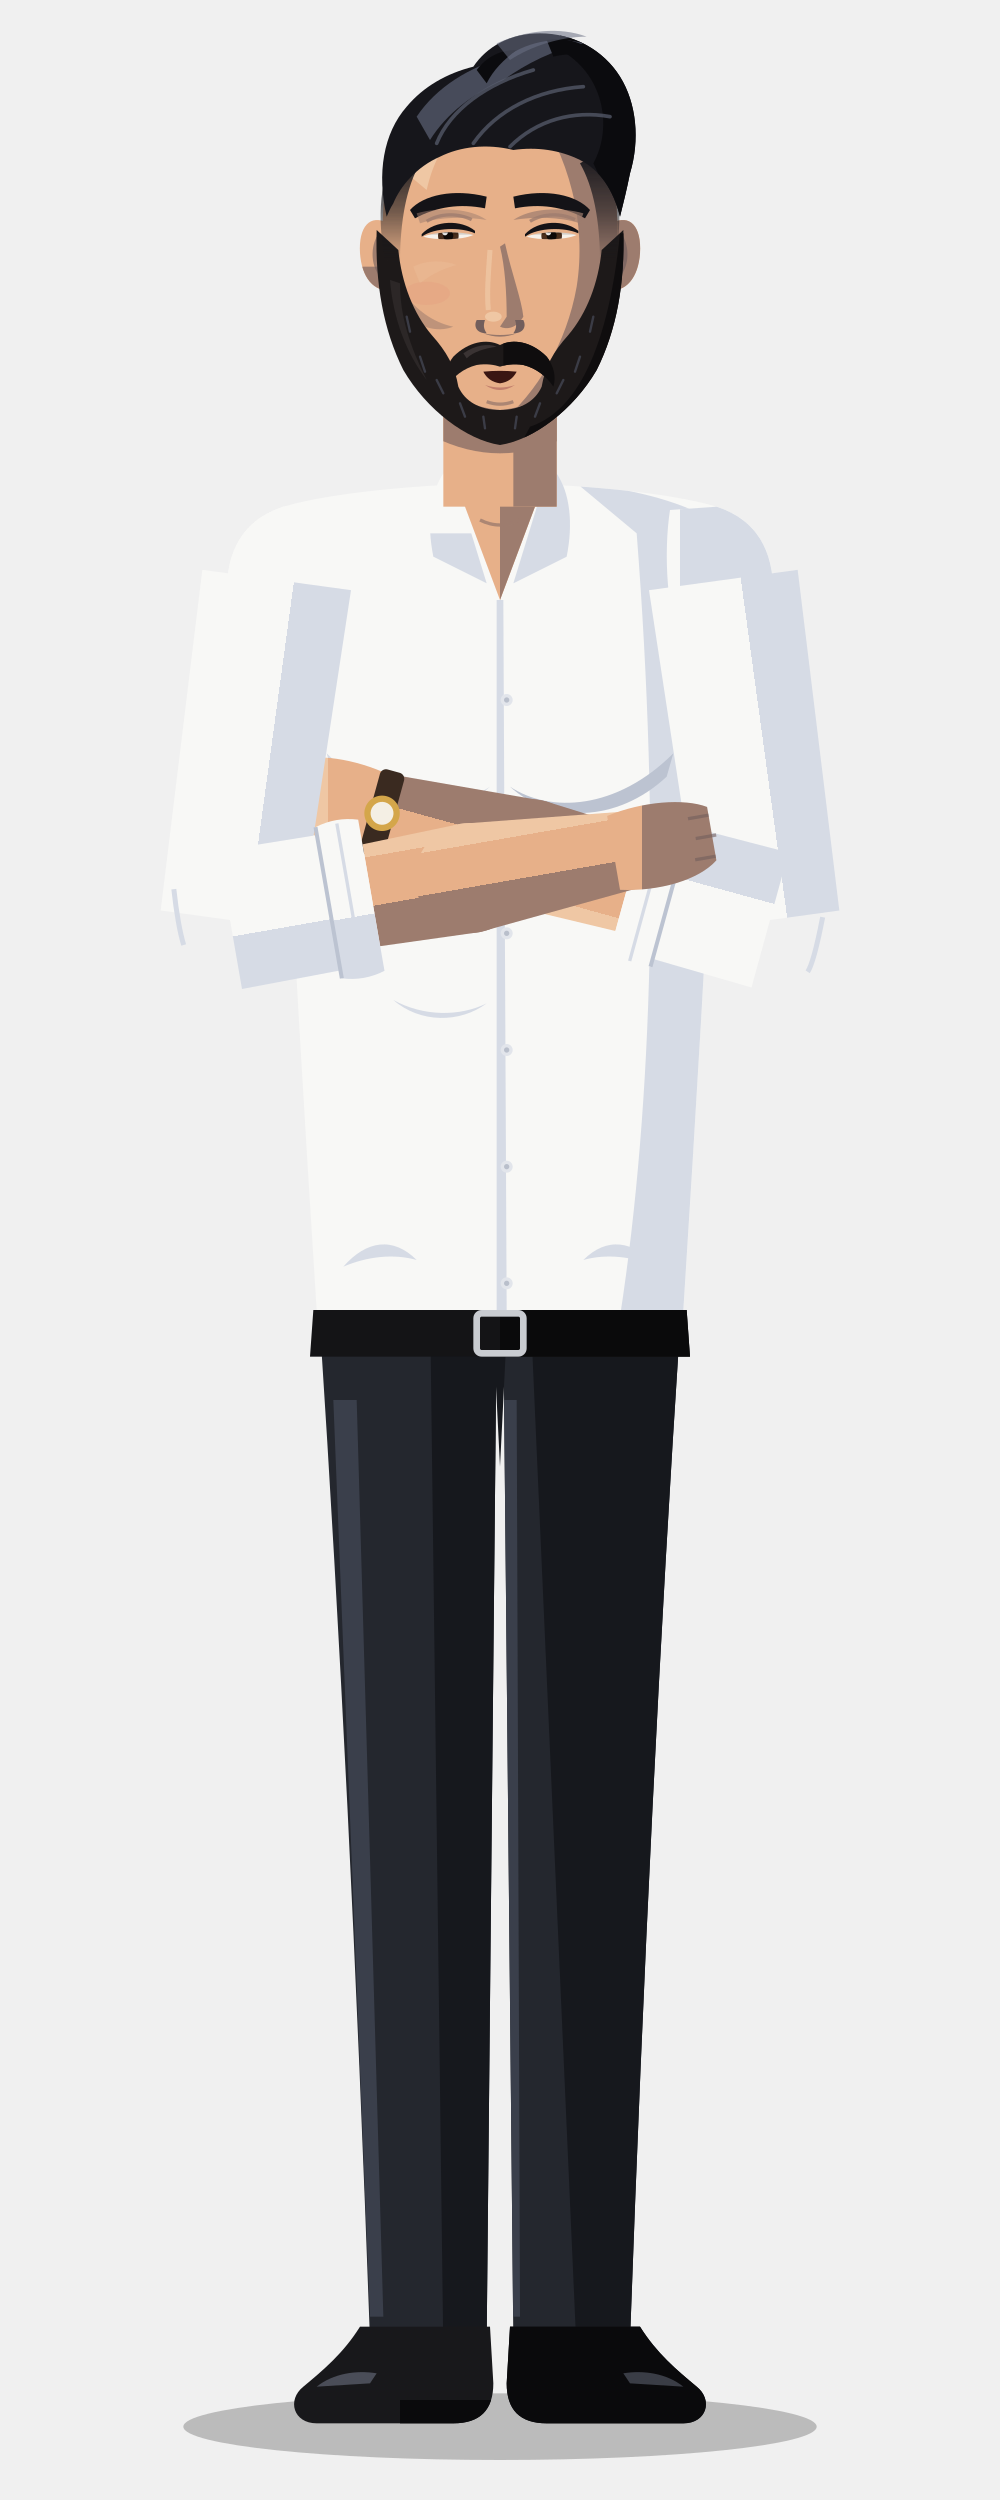
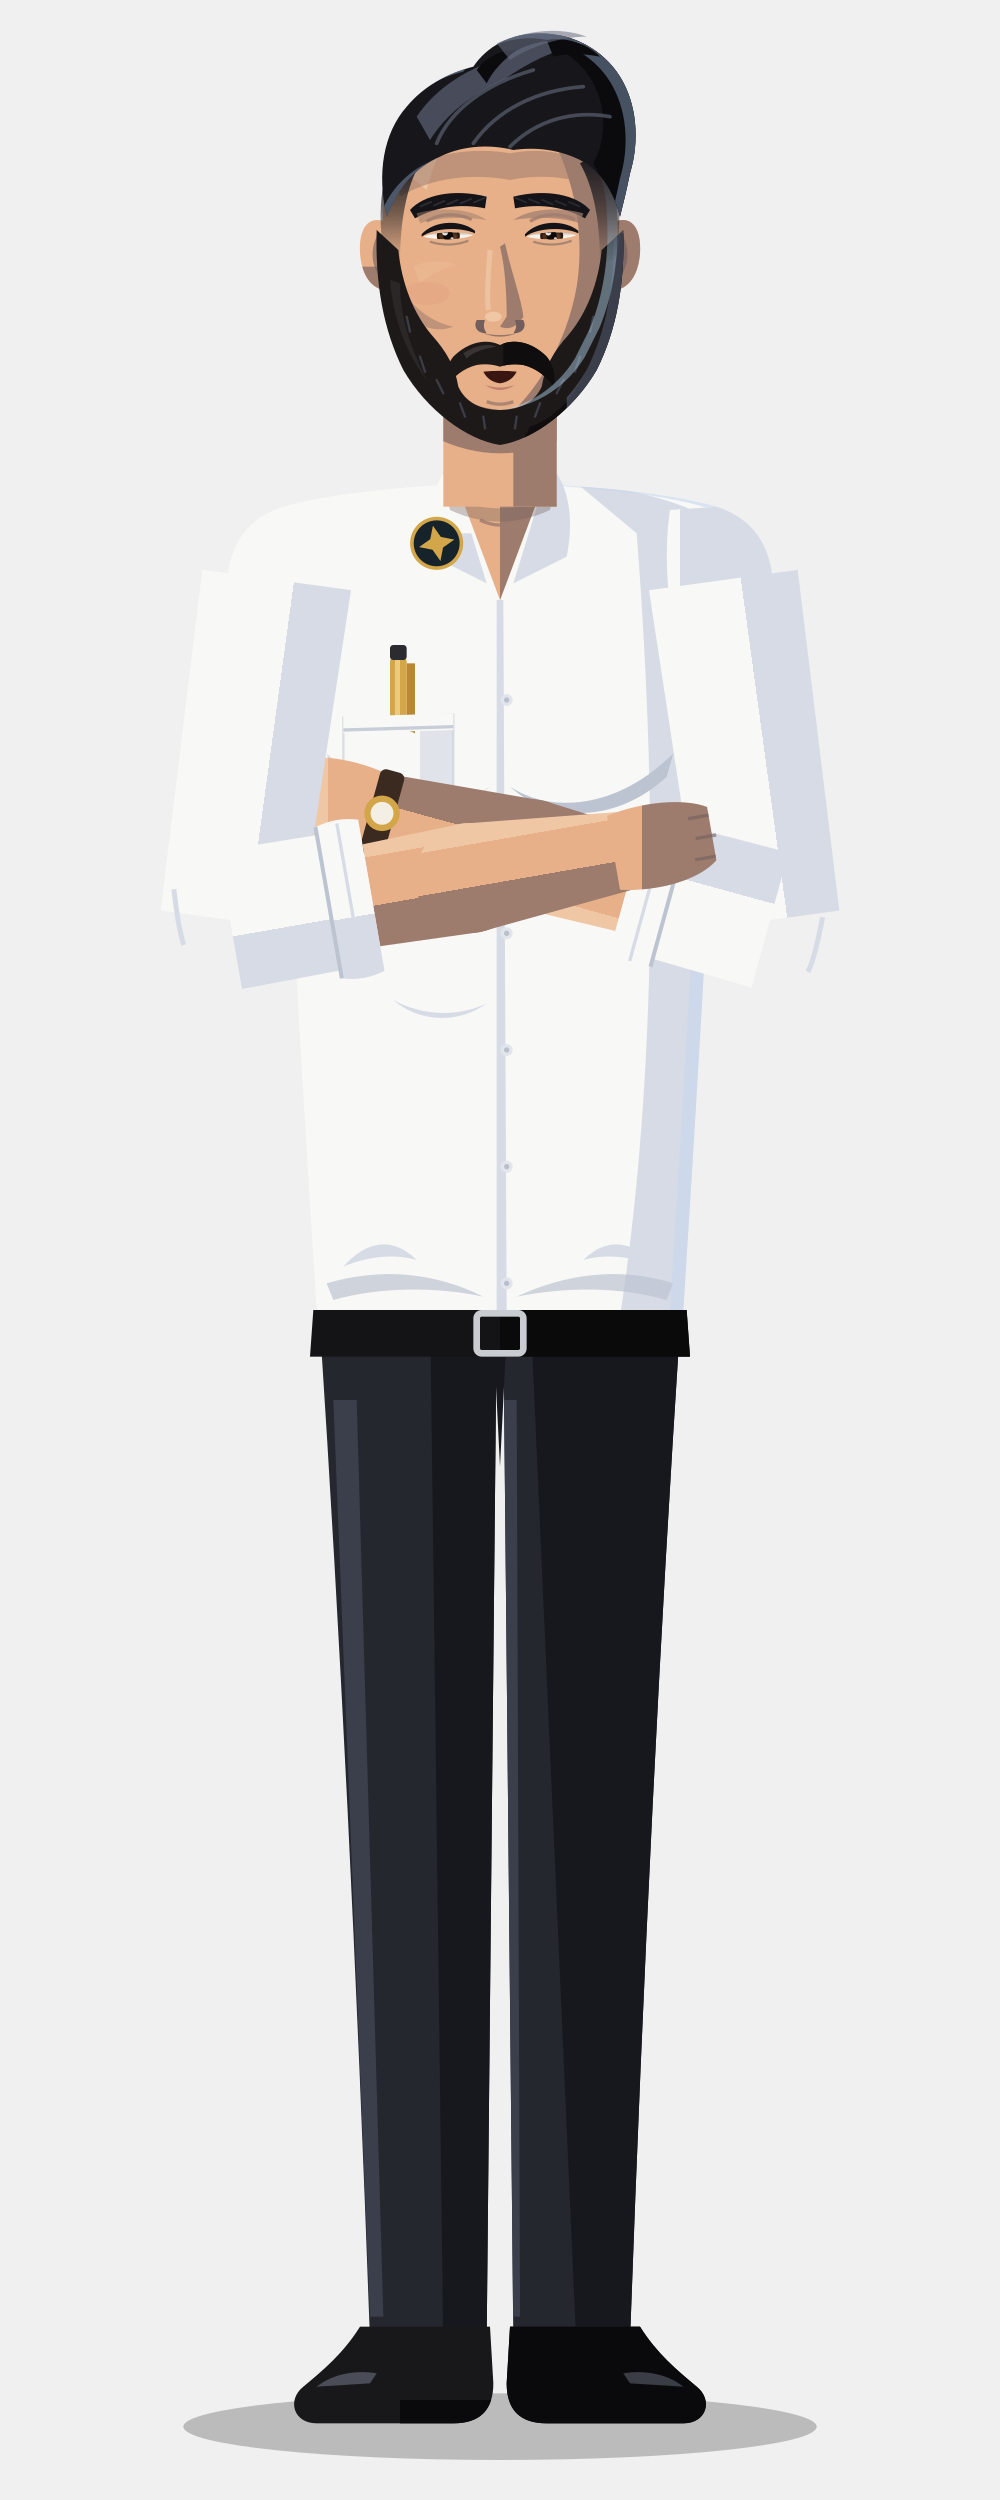
<svg xmlns="http://www.w3.org/2000/svg" viewBox="0 0 600 1500" width="600" height="1500">
  <defs>
    <linearGradient id="fade" x1="0" y1="0" x2="0" y2="1">
      <stop offset="0" stop-color="#16161b" stop-opacity="1" />
      <stop offset="0.55" stop-color="#16161b" stop-opacity="0.55" />
      <stop offset="1" stop-color="#16161b" stop-opacity="0" />
    </linearGradient>
    <clipPath id="c1">
      <path d="M192,796 L298,796 L292,1404 L222,1404 C214,1180 204,980 192,796 Z" />
    </clipPath>
    <clipPath id="c2">
      <path d="M216,1396 L294,1396 L296,1430 C296,1446 288,1454 272,1454 L190,1454 C176,1454 172,1440 182,1432 C194,1422 206,1412 216,1396 Z" />
    </clipPath>
    <clipPath id="c3">
      <path d="M 408,796 L 302,796 L 308,1404 L 378,1404 C 386,1180 396,980 408,796 Z" />
    </clipPath>
    <clipPath id="c4">
      <path d="M 384,1396 L 306,1396 L 304,1430 C 304,1446 312,1454 328,1454 L 410,1454 C 424,1454 428,1440 418,1432 C 406,1422 394,1412 384,1396 Z" />
    </clipPath>
    <clipPath id="c5">
      <path d="M300,290 C268,290 204,294 170,304 C146,312 136,330 136,356 L140,404 C148,432 162,452 172,470 C176,560 182,660 190,786 L410,786 C418,660 424,560 428,470 C438,452 452,432 460,404 L464,356 C464,330 454,312 430,304 C396,294 332,290 300,290 Z" />
    </clipPath>
    <clipPath id="c6">
      <path d="M276,296 L324,296 L300,360 Z" />
    </clipPath>
    <clipPath id="c7">
      <path d="M266,284 C258,296 256,314 260,334 L292,350 L276,298 Z" />
    </clipPath>
    <clipPath id="c8">
      <path d="M 334,284 C 342,296 344,314 340,334 L 308,350 L 324,298 Z" />
    </clipPath>
    <clipPath id="c9">
+       <path d="M300,290 C268,290 204,294 170,304 C146,312 136,330 136,356 L140,404 C148,432 162,452 172,470 C176,560 182,660 190,786 L410,786 C418,660 424,560 428,470 C438,452 452,432 460,404 L464,356 C464,330 454,312 430,304 C396,294 332,290 300,290 Z" />
+     </clipPath>
+     <clipPath id="c10">
      <path d="M188,786 L412,786 L414,814 L186,814 Z" />
    </clipPath>
-     <clipPath id="c10">
+     <clipPath id="c11">
      <path d="M170,304 C146,312 136,330 136,356 L140,404 C152,410 174,406 190,392 C200,370 202,332 198,306 Z" />
    </clipPath>
-     <clipPath id="c11">
+     <clipPath id="c12">
      <path d="M 430,304 C 454,312 464,330 464,356 L 460,404 C 448,410 426,406 410,392 C 400,370 398,332 402,306 Z" />
    </clipPath>
-     <clipPath id="c12">
+     <clipPath id="c13">
      <path d="M233,134 C222,128 215,136 216,152 C217,166 224,176 236,174 Z" />
    </clipPath>
-     <clipPath id="c13">
+     <clipPath id="c14">
      <path d="M 367,134 C 378,128 385,136 384,152 C 383,166 376,176 364,174 Z" />
    </clipPath>
-     <clipPath id="c14">
+     <clipPath id="c15">
      <path d="M266,220 L266,304 L334,304 L334,220 Z" />
    </clipPath>
-     <clipPath id="c15">
+     <clipPath id="c16">
      <path d="M300,64 C341,64 369,88 370,126 C372,152 368,176 360,196 L351,214 C340,232 322,244 300,246 C278,244 260,232 249,214 L240,196 C232,176 228,152 230,126 C231,88 259,64 300,64 Z" />
    </clipPath>
-     <clipPath id="c16">
+     <clipPath id="c17">
      <path d="M254,142 C261,138.8 277,138.8 284,141 C277,144.24 261,144.24 254,142 Z" />
    </clipPath>
-     <clipPath id="c17">
+     <clipPath id="c18">
      <path d="M316,142 C323,138.8 339,138.8 346,141 C339,144.24 323,144.24 316,142 Z" />
    </clipPath>
-     <clipPath id="c18">
+     <clipPath id="c19">
      <path d="M226,138 C225,170 230,198 242,222 C256,246 280,264 300,267 C320,264 344,246 358,222 C370,198 375,170 374,138 L361,150 C359,170 352,188 341,201 C332,211 327,220 325,232 C321,241 312,246 300,246 C288,246 279,241 275,232 C273,220 268,211 259,201 C248,188 241,170 239,150 Z" />
    </clipPath>
-     <clipPath id="c19">
+     <clipPath id="c20">
      <path d="M272,214 C281,205 292,203 300,207 C308,203 319,205 328,214 C332,219 334,226 332,232 C328,226 322,221 314,219 C308,218 303,219 300,220 C297,219 292,218 286,219 C278,221 272,226 268,232 C266,226 268,219 272,214 Z" />
    </clipPath>
-     <clipPath id="c20">
+     <clipPath id="c21">
      <path d="M290,223 Q300,222 310,223 Q307,229 300,230 Q293,229 290,223 Z" />
    </clipPath>
-     <clipPath id="c21">
+     <clipPath id="c22">
+       <path d="M300,64 C341,64 369,88 370,126 C372,152 368,176 360,196 L351,214 C340,232 322,244 300,246 C278,244 260,232 249,214 L240,196 C232,176 228,152 230,126 C231,88 259,64 300,64 Z" />
+     </clipPath>
+     <clipPath id="c23">
+       <path d="M226,138 C225,170 230,198 242,222 C256,246 280,264 300,267 C320,264 344,246 358,222 C370,198 375,170 374,138 L361,150 C359,170 352,188 341,201 C332,211 327,220 325,232 C321,241 312,246 300,246 C288,246 279,241 275,232 C273,220 268,211 259,201 C248,188 241,170 239,150 Z" />
+     </clipPath>
+     <clipPath id="c24">
+       <rect x="340" y="0" width="600" height="1500" />
+     </clipPath>
+     <clipPath id="c25">
      <path d="M232,130 C226,104 230,80 244,64 C254,52 268,44 284,40 C292,28 306,20 324,20 C344,20 362,30 372,46 C382,62 384,84 378,104 C376,114 374,122 372,130 C368,114 360,102 348,96 C336,90 322,88 308,90 C292,86 276,88 264,94 C250,100 240,112 236,122 C234,125 233,128 232,130 Z" />
    </clipPath>
-     <linearGradient id="g22" gradientUnits="userSpaceOnUse" x1="404.9" y1="455.9" x2="491.1" y2="444.1">
-       <stop offset="0" stop-color="#f8f8f6" />
-       <stop offset="0.62" stop-color="#f8f8f6" />
-       <stop offset="0.62" stop-color="#d6dbe5" />
-       <stop offset="1" stop-color="#d6dbe5" />
-     </linearGradient>
-     <linearGradient id="g23" gradientUnits="userSpaceOnUse" x1="339.4" y1="551.5" x2="356.4" y2="489.8">
-       <stop offset="0" stop-color="#efc7a4" />
-       <stop offset="0.14" stop-color="#efc7a4" />
-       <stop offset="0.14" stop-color="#e7b089" />
-       <stop offset="0.6" stop-color="#e7b089" />
-       <stop offset="0.6" stop-color="#9d7c6e" />
-       <stop offset="1" stop-color="#9d7c6e" />
-     </linearGradient>
-     <linearGradient id="g24" gradientUnits="userSpaceOnUse" x1="256.1" y1="523.9" x2="270.7" y2="470.9">
-       <stop offset="0" stop-color="#efc7a4" />
-       <stop offset="0.14" stop-color="#efc7a4" />
-       <stop offset="0.14" stop-color="#e7b089" />
-       <stop offset="0.6" stop-color="#e7b089" />
-       <stop offset="0.6" stop-color="#9d7c6e" />
-       <stop offset="1" stop-color="#9d7c6e" />
-     </linearGradient>
-     <linearGradient id="g25" gradientUnits="userSpaceOnUse" x1="415.0" y1="582.1" x2="437.0" y2="502.1">
-       <stop offset="0" stop-color="#f8f8f6" />
-       <stop offset="0.62" stop-color="#f8f8f6" />
-       <stop offset="0.62" stop-color="#d6dbe5" />
-       <stop offset="1" stop-color="#d6dbe5" />
-     </linearGradient>
-     <linearGradient id="g26" gradientUnits="userSpaceOnUse" x1="377.8" y1="576.6" x2="402.2" y2="487.8">
-       <stop offset="0" stop-color="#f8f8f6" />
-       <stop offset="0.62" stop-color="#f8f8f6" />
-       <stop offset="0.62" stop-color="#d6dbe5" />
-       <stop offset="1" stop-color="#d6dbe5" />
-     </linearGradient>
-     <linearGradient id="g27" gradientUnits="userSpaceOnUse" x1="-7.4" y1="27.0" x2="7.4" y2="-27.0">
-       <stop offset="0" stop-color="#efc7a4" />
-       <stop offset="0.14" stop-color="#efc7a4" />
-       <stop offset="0.14" stop-color="#e7b089" />
-       <stop offset="0.6" stop-color="#e7b089" />
-       <stop offset="0.6" stop-color="#9d7c6e" />
-       <stop offset="1" stop-color="#9d7c6e" />
-     </linearGradient>
-     <linearGradient id="g28" gradientUnits="userSpaceOnUse" x1="108.9" y1="444.1" x2="195.1" y2="455.9">
-       <stop offset="0" stop-color="#f8f8f6" />
-       <stop offset="0.62" stop-color="#f8f8f6" />
-       <stop offset="0.62" stop-color="#d6dbe5" />
-       <stop offset="1" stop-color="#d6dbe5" />
-     </linearGradient>
-     <linearGradient id="g29" gradientUnits="userSpaceOnUse" x1="246.9" y1="500.5" x2="257.9" y2="563.5">
-       <stop offset="0" stop-color="#efc7a4" />
-       <stop offset="0.14" stop-color="#efc7a4" />
-       <stop offset="0.14" stop-color="#e7b089" />
-       <stop offset="0.6" stop-color="#e7b089" />
-       <stop offset="0.6" stop-color="#9d7c6e" />
-       <stop offset="1" stop-color="#9d7c6e" />
-     </linearGradient>
-     <linearGradient id="g30" gradientUnits="userSpaceOnUse" x1="332.1" y1="490.1" x2="341.6" y2="544.3">
-       <stop offset="0" stop-color="#efc7a4" />
-       <stop offset="0.14" stop-color="#efc7a4" />
-       <stop offset="0.14" stop-color="#e7b089" />
-       <stop offset="0.6" stop-color="#e7b089" />
-       <stop offset="0.6" stop-color="#9d7c6e" />
-       <stop offset="1" stop-color="#9d7c6e" />
-     </linearGradient>
-     <linearGradient id="g31" gradientUnits="userSpaceOnUse" x1="166.8" y1="504.8" x2="181.2" y2="586.6">
-       <stop offset="0" stop-color="#f8f8f6" />
-       <stop offset="0.62" stop-color="#f8f8f6" />
-       <stop offset="0.62" stop-color="#d6dbe5" />
-       <stop offset="1" stop-color="#d6dbe5" />
-     </linearGradient>
-     <linearGradient id="g32" gradientUnits="userSpaceOnUse" x1="202.1" y1="494.1" x2="217.9" y2="584.7">
-       <stop offset="0" stop-color="#f8f8f6" />
-       <stop offset="0.62" stop-color="#f8f8f6" />
-       <stop offset="0.62" stop-color="#d6dbe5" />
-       <stop offset="1" stop-color="#d6dbe5" />
-     </linearGradient>
-     <linearGradient id="g33" gradientUnits="userSpaceOnUse" x1="4.8" y1="-27.6" x2="-4.8" y2="27.6">
+     <clipPath id="c26">
+       <path d="M232,130 C226,104 230,80 244,64 C254,52 268,44 284,40 C292,28 306,20 324,20 C344,20 362,30 372,46 C382,62 384,84 378,104 C376,114 374,122 372,130 C368,114 360,102 348,96 C336,90 322,88 308,90 C292,86 276,88 264,94 C250,100 240,112 236,122 C234,125 233,128 232,130 Z" />
+     </clipPath>
+     <linearGradient id="g27" gradientUnits="userSpaceOnUse" x1="404.9" y1="455.9" x2="491.1" y2="444.1">
+       <stop offset="0" stop-color="#f8f8f6" />
+       <stop offset="0.62" stop-color="#f8f8f6" />
+       <stop offset="0.62" stop-color="#d6dbe5" />
+       <stop offset="1" stop-color="#d6dbe5" />
+     </linearGradient>
+     <linearGradient id="g28" gradientUnits="userSpaceOnUse" x1="339.4" y1="551.5" x2="356.4" y2="489.8">
+       <stop offset="0" stop-color="#efc7a4" />
+       <stop offset="0.14" stop-color="#efc7a4" />
+       <stop offset="0.14" stop-color="#e7b089" />
+       <stop offset="0.6" stop-color="#e7b089" />
+       <stop offset="0.6" stop-color="#9d7c6e" />
+       <stop offset="1" stop-color="#9d7c6e" />
+     </linearGradient>
+     <linearGradient id="g29" gradientUnits="userSpaceOnUse" x1="256.1" y1="523.9" x2="270.7" y2="470.9">
+       <stop offset="0" stop-color="#efc7a4" />
+       <stop offset="0.14" stop-color="#efc7a4" />
+       <stop offset="0.14" stop-color="#e7b089" />
+       <stop offset="0.6" stop-color="#e7b089" />
+       <stop offset="0.6" stop-color="#9d7c6e" />
+       <stop offset="1" stop-color="#9d7c6e" />
+     </linearGradient>
+     <linearGradient id="g30" gradientUnits="userSpaceOnUse" x1="415.0" y1="582.1" x2="437.0" y2="502.1">
+       <stop offset="0" stop-color="#f8f8f6" />
+       <stop offset="0.62" stop-color="#f8f8f6" />
+       <stop offset="0.62" stop-color="#d6dbe5" />
+       <stop offset="1" stop-color="#d6dbe5" />
+     </linearGradient>
+     <linearGradient id="g31" gradientUnits="userSpaceOnUse" x1="377.8" y1="576.6" x2="402.2" y2="487.8">
+       <stop offset="0" stop-color="#f8f8f6" />
+       <stop offset="0.62" stop-color="#f8f8f6" />
+       <stop offset="0.62" stop-color="#d6dbe5" />
+       <stop offset="1" stop-color="#d6dbe5" />
+     </linearGradient>
+     <linearGradient id="g32" gradientUnits="userSpaceOnUse" x1="-7.4" y1="27.0" x2="7.4" y2="-27.0">
+       <stop offset="0" stop-color="#efc7a4" />
+       <stop offset="0.14" stop-color="#efc7a4" />
+       <stop offset="0.14" stop-color="#e7b089" />
+       <stop offset="0.6" stop-color="#e7b089" />
+       <stop offset="0.6" stop-color="#9d7c6e" />
+       <stop offset="1" stop-color="#9d7c6e" />
+     </linearGradient>
+     <linearGradient id="g33" gradientUnits="userSpaceOnUse" x1="108.9" y1="444.1" x2="195.1" y2="455.9">
+       <stop offset="0" stop-color="#f8f8f6" />
+       <stop offset="0.62" stop-color="#f8f8f6" />
+       <stop offset="0.62" stop-color="#d6dbe5" />
+       <stop offset="1" stop-color="#d6dbe5" />
+     </linearGradient>
+     <linearGradient id="g34" gradientUnits="userSpaceOnUse" x1="246.9" y1="500.5" x2="257.9" y2="563.5">
+       <stop offset="0" stop-color="#efc7a4" />
+       <stop offset="0.14" stop-color="#efc7a4" />
+       <stop offset="0.14" stop-color="#e7b089" />
+       <stop offset="0.6" stop-color="#e7b089" />
+       <stop offset="0.6" stop-color="#9d7c6e" />
+       <stop offset="1" stop-color="#9d7c6e" />
+     </linearGradient>
+     <linearGradient id="g35" gradientUnits="userSpaceOnUse" x1="332.1" y1="490.1" x2="341.6" y2="544.3">
+       <stop offset="0" stop-color="#efc7a4" />
+       <stop offset="0.14" stop-color="#efc7a4" />
+       <stop offset="0.14" stop-color="#e7b089" />
+       <stop offset="0.6" stop-color="#e7b089" />
+       <stop offset="0.6" stop-color="#9d7c6e" />
+       <stop offset="1" stop-color="#9d7c6e" />
+     </linearGradient>
+     <linearGradient id="g36" gradientUnits="userSpaceOnUse" x1="166.8" y1="504.8" x2="181.2" y2="586.6">
+       <stop offset="0" stop-color="#f8f8f6" />
+       <stop offset="0.62" stop-color="#f8f8f6" />
+       <stop offset="0.62" stop-color="#d6dbe5" />
+       <stop offset="1" stop-color="#d6dbe5" />
+     </linearGradient>
+     <linearGradient id="g37" gradientUnits="userSpaceOnUse" x1="202.1" y1="494.1" x2="217.9" y2="584.7">
+       <stop offset="0" stop-color="#f8f8f6" />
+       <stop offset="0.62" stop-color="#f8f8f6" />
+       <stop offset="0.62" stop-color="#d6dbe5" />
+       <stop offset="1" stop-color="#d6dbe5" />
+     </linearGradient>
+     <linearGradient id="g38" gradientUnits="userSpaceOnUse" x1="4.8" y1="-27.6" x2="-4.8" y2="27.6">
      <stop offset="0" stop-color="#efc7a4" />
      <stop offset="0.14" stop-color="#efc7a4" />
      <stop offset="0.14" stop-color="#e7b089" />
      <stop offset="0.6" stop-color="#e7b089" />
      <stop offset="0.6" stop-color="#9d7c6e" />
      <stop offset="1" stop-color="#9d7c6e" />
    </linearGradient>
  </defs>
  <ellipse cx="300" cy="1456" rx="190" ry="20" fill="#000" opacity="0.22" />
  <path d="M192,796 L298,796 L292,1404 L222,1404 C214,1180 204,980 192,796 Z" fill="#24272e" />
  <g clip-path="url(#c1)">
    <path d="M258,780 L304,780 L300,1412 L266,1412 Z" fill="#16181d" />
    <path d="M200,840 L214,840 L230,1390 L222,1390 Z" fill="#3a3f4b" />
  </g>
  <path d="M216,1396 L294,1396 L296,1430 C296,1446 288,1454 272,1454 L190,1454 C176,1454 172,1440 182,1432 C194,1422 206,1412 216,1396 Z" fill="#18181b" />
  <g clip-path="url(#c2)">
    <path d="M240,1440 L300,1440 L300,1460 L240,1460 Z" fill="#0a0a0c" />
    <path d="M190,1432 C200,1424 214,1422 226,1424 L222,1430 Z" fill="#4a4d58" />
  </g>
  <path d="M 408,796 L 302,796 L 308,1404 L 378,1404 C 386,1180 396,980 408,796 Z" fill="#24272e" />
  <g clip-path="url(#c3)">
    <path d="M318,780 L420,780 L420,1412 L346,1412 Z" fill="#16181d" />
    <path d="M 310,840 L 302,840 L 306,1390 L 312,1390 Z" fill="#3a3f4b" />
  </g>
  <path d="M 384,1396 L 306,1396 L 304,1430 C 304,1446 312,1454 328,1454 L 410,1454 C 424,1454 428,1440 418,1432 C 406,1422 394,1412 384,1396 Z" fill="#18181b" />
  <g clip-path="url(#c4)">
    <path d="M300,1380 L440,1380 L440,1460 L300,1460 Z" fill="#0a0a0c" />
    <path d="M 410,1432 C 400,1424 386,1422 374,1424 L 378,1430 Z" fill="#3a3d46" />
  </g>
  <path d="M296,800 L300,880 L304,800 Z" fill="#16181d" />
  <path d="M300,290 C268,290 204,294 170,304 C146,312 136,330 136,356 L140,404 C148,432 162,452 172,470 C176,560 182,660 190,786 L410,786 C418,660 424,560 428,470 C438,452 452,432 460,404 L464,356 C464,330 454,312 430,304 C396,294 332,290 300,290 Z" fill="#f8f8f6" />
  <g clip-path="url(#c5)">
    <path d="M346,290 C406,296 466,316 464,374 C460,422 444,450 430,474 L414,790 L372,790 C392,660 396,500 382,320 Z" fill="#d6dbe5" />
    <path d="M138,392 C148,428 162,452 174,472 L184,472 C172,448 160,422 150,392 Z" fill="#d6dbe5" />
  </g>
  <path d="M196,452 C230,486 270,488 294,472 C270,494 230,494 200,466 Z" fill="#d6dbe5" />
  <path d="M404,452 C370,486 330,488 306,472 C330,494 370,494 400,466 Z" fill="#bcc3d1" />
  <path d="M236,600 C254,610 276,610 292,602 C276,614 252,614 236,600 Z" fill="#d6dbe5" />
  <path d="M206,760 C220,744 236,742 250,756 C236,752 220,754 206,760 Z" fill="#d6dbe5" />
  <path d="M350,756 C364,742 380,744 394,760 C380,754 364,752 350,756 Z" fill="#d6dbe5" />
  <path d="M238,520 C256,530 276,530 292,522 C276,534 254,534 238,520 Z" fill="#d6dbe5" />
  <path d="M276,296 L324,296 L300,360 Z" fill="#e7b089" />
  <g clip-path="url(#c6)">
    <path d="M300,290 L330,290 L300,364 Z" fill="#9d7c6e" />
  </g>
  <path d="M288,312 Q300,318 312,312" fill="none" stroke="#9d7c6e" stroke-width="2" opacity="0.8" />
  <path d="M266,284 C258,296 256,314 260,334 L292,350 L276,298 Z" fill="#f8f8f6" />
  <g clip-path="url(#c7)">
    <path d="M256,320 L292,320 L292,352 L256,352 Z" fill="#d6dbe5" />
  </g>
  <path d="M 334,284 C 342,296 344,314 340,334 L 308,350 L 324,298 Z" fill="#f8f8f6" />
  <g clip-path="url(#c8)">
    <path d="M 334,284 C 342,296 344,314 340,334 L 308,350 L 324,298 Z" fill="#d6dbe5" />
  </g>
  <path d="M268,286 Q300,280 332,286 L326,292 Q300,288 274,292 Z" fill="#d6dbe5" />
  <path d="M298,360 L302,360 L304,786 L298,786 Z" fill="#d6dbe5" />
  <circle cx="304" cy="420" r="3.6" fill="#e2e5eb" />
  <circle cx="304" cy="420" r="1.6" fill="#b9bfcb" />
  <circle cx="304" cy="490" r="3.6" fill="#e2e5eb" />
  <circle cx="304" cy="490" r="1.6" fill="#b9bfcb" />
  <circle cx="304" cy="560" r="3.6" fill="#e2e5eb" />
  <circle cx="304" cy="560" r="1.6" fill="#b9bfcb" />
  <circle cx="304" cy="630" r="3.6" fill="#e2e5eb" />
  <circle cx="304" cy="630" r="1.6" fill="#b9bfcb" />
  <circle cx="304" cy="700" r="3.6" fill="#e2e5eb" />
  <circle cx="304" cy="700" r="1.6" fill="#b9bfcb" />
  <circle cx="304" cy="770" r="3.6" fill="#e2e5eb" />
  <circle cx="304" cy="770" r="1.6" fill="#b9bfcb" />
+   <path d="M150,400 C160,430 170,452 176,470 L190,470 C184,446 176,424 168,402 Z" fill="#bcc3d1" opacity="0.5" />
+   <path d="M 450,400 C 440,430 430,452 424,470 L 410,470 C 416,446 424,424 432,402 Z" fill="#bcc3d1" opacity="0.6" />
+   <path d="M196,770 C230,760 262,764 290,778 C262,772 228,772 200,780 Z" fill="#bcc3d1" opacity="0.7" />
+   <path d="M310,778 C340,764 372,760 404,770 L400,780 C372,772 340,772 310,778 Z" fill="#bcc3d1" opacity="0.7" />
+   <path d="M268,298 Q300,312 332,298 L330,306 Q300,320 270,306 Z" fill="#725e5c" opacity="0.35" />
+   <g clip-path="url(#c9)">
+     <path d="M-10,-10 L610,-10 L610,1510 L-10,1510 Z M 292,290 C 260,290 196,294 162,304 C 138,312 128,330 128,356 L 132,404 C 140,432 154,452 164,470 C 168,560 174,660 182,786 L 402,786 C 410,660 416,560 420,470 C 430,452 444,432 452,404 L 456,356 C 456,330 446,312 422,304 C 388,294 324,290 292,290 Z" fill-rule="evenodd" fill="#c6d6ee" opacity="0.6" />
+   </g>
  <path d="M188,786 L412,786 L414,814 L186,814 Z" fill="#141416" />
-   <g clip-path="url(#c9)">
+   <g clip-path="url(#c10)">
    <path d="M300,780 L420,780 L420,820 L300,820 Z" fill="#0a0a0b" />
  </g>
  <rect x="286" y="788" width="28" height="24" rx="3" fill="none" stroke="#c9ccd1" stroke-width="4" />
  <path d="M170,304 C146,312 136,330 136,356 L140,404 C152,410 174,406 190,392 C200,370 202,332 198,306 Z" fill="#f8f8f6" />
  <path d="M 430,304 C 454,312 464,330 464,356 L 460,404 C 448,410 426,406 410,392 C 400,370 398,332 402,306 Z" fill="#f8f8f6" />
-   <g clip-path="url(#c11)">
+   <g clip-path="url(#c12)">
    <path d="M408,290 L470,290 L470,420 L408,420 Z" fill="#d6dbe5" />
  </g>
+   <path d="M206,430 L272,428 L272,488 Q240,498 208,490 Z" fill="#f8f8f6" />
+   <path d="M252,429 L272,428 L272,488 Q262,492 252,494 Z" fill="#d6dbe5" opacity="0.7" />
+   <path d="M208,490 Q240,500 272,488" fill="none" stroke="#bcc3d1" stroke-width="2.2" opacity="0.8" />
+   <path d="M206,430 L206,488 M272,428 L272,488" stroke="#bcc3d1" stroke-width="1.4" opacity="0.5" />
+   <rect x="234" y="394" width="10" height="44" rx="3" fill="#d4a64a" />
+   <rect x="237" y="394" width="3" height="44" fill="#f2d48a" opacity="0.8" />
+   <rect x="234" y="387" width="10" height="9" rx="2" fill="#2b2b30" />
+   <path d="M244,398 L249,398 L249,440 L244,438 Z" fill="#b8892f" />
+   <path d="M206,430 L272,428 L272,438 L206,440 Z" fill="#f8f8f6" />
+   <path d="M206,438 L272,436" stroke="#bcc3d1" stroke-width="2" opacity="0.8" />
+   <g transform="translate(262,326) rotate(-12) scale(1.35)">
+     <circle r="11" fill="#16232b" />
+     <path d="M0,-8 L2.4,-2.4 L8,0 L2.4,2.4 L0,8 L-2.4,2.4 L-8,0 L-2.4,-2.4 Z" fill="#d4a64a" />
+     <circle r="11" fill="none" stroke="#d4a64a" stroke-width="1.6" />
+   </g>
  <path d="M233,134 C222,128 215,136 216,152 C217,166 224,176 236,174 Z" fill="#e7b089" />
-   <g clip-path="url(#c12)">
+   <g clip-path="url(#c13)">
    <path d="M200,160 L240,160 L240,190 L200,190 Z" fill="#9d7c6e" />
  </g>
  <path d="M 367,134 C 378,128 385,136 384,152 C 383,166 376,176 364,174 Z" fill="#e7b089" />
-   <g clip-path="url(#c13)">
+   <g clip-path="url(#c14)">
    <path d="M360,120 L400,120 L400,190 L360,190 Z" fill="#9d7c6e" />
  </g>
  <path d="M226,142 C222,150 223,160 228,166 L230,164 C227,158 226,150 229,144 Z" fill="#725e5c" opacity="0.6" />
  <path d="M 374,142 C 378,150 377,160 372,166 L 370,164 C 373,158 374,150 371,144 Z" fill="#725e5c" opacity="0.7" />
  <path d="M266,220 L266,304 L334,304 L334,220 Z" fill="#e7b089" />
-   <g clip-path="url(#c14)">
+   <g clip-path="url(#c15)">
    <path d="M308,210 L340,210 L340,310 L308,310 Z" fill="#9d7c6e" />
    <path d="M260,210 L340,210 L340,262 Q300,282 260,262 Z" fill="#9d7c6e" />
  </g>
  <path d="M300,64 C341,64 369,88 370,126 C372,152 368,176 360,196 L351,214 C340,232 322,244 300,246 C278,244 260,232 249,214 L240,196 C232,176 228,152 230,126 C231,88 259,64 300,64 Z" fill="#e7b089" />
-   <g clip-path="url(#c15)">
+   <g clip-path="url(#c16)">
    <path d="M318,60 C352,70 376,96 376,130 C378,170 368,204 350,228 C336,244 318,252 300,254 C322,236 340,206 346,172 C352,134 342,94 318,60 Z" fill="#9d7c6e" />
    <path d="M244,104 C250,86 264,74 282,70 C268,82 260,96 256,114 Z" fill="#efc7a4" />
  </g>
  <path d="M248,160 C256,156 266,156 274,159 C266,161 258,165 252,170 Z" fill="#efc7a4" opacity="0.25" />
  <path d="M244,178 C252,188 262,194 272,196 C262,200 250,196 244,188 Z" fill="#9d7c6e" opacity="0.55" />
  <ellipse cx="256" cy="176" rx="14" ry="7" fill="#e07e70" opacity="0.14" />
  <path d="M246,126 C254,117 272,113 292,118 L291,125 C276,122 262,124 249,131 Z" fill="#141317" />
  <path d="M 354,126 C 346,117 328,113 308,118 L 309,125 C 324,122 338,124 351,131 Z" fill="#141317" />
+   <path d="M252,124.0 l7,-3" stroke="#3a3d48" stroke-width="1.1" opacity="0.6" />
+   <path d="M348,124.0 l-7,-3" stroke="#3a3d48" stroke-width="1.1" opacity="0.5" />
+   <path d="M260,123.4 l7,-3" stroke="#3a3d48" stroke-width="1.1" opacity="0.6" />
+   <path d="M340,123.4 l-7,-3" stroke="#3a3d48" stroke-width="1.1" opacity="0.5" />
+   <path d="M268,122.8 l7,-3" stroke="#3a3d48" stroke-width="1.1" opacity="0.6" />
+   <path d="M332,122.8 l-7,-3" stroke="#3a3d48" stroke-width="1.1" opacity="0.5" />
+   <path d="M276,122.2 l7,-3" stroke="#3a3d48" stroke-width="1.1" opacity="0.6" />
+   <path d="M324,122.2 l-7,-3" stroke="#3a3d48" stroke-width="1.1" opacity="0.5" />
+   <path d="M284,121.6 l7,-3" stroke="#3a3d48" stroke-width="1.1" opacity="0.6" />
+   <path d="M316,121.6 l-7,-3" stroke="#3a3d48" stroke-width="1.1" opacity="0.5" />
  <path d="M250,128 C264,124 282,125 292,132 C280,130 264,130 252,134 Z" fill="#9d7c6e" opacity="0.5" />
  <path d="M 350,128 C 336,124 318,125 308,132 C 320,130 336,130 348,134 Z" fill="#9d7c6e" opacity="0.7" />
  <path d="M254,142 C261,138.8 277,138.8 284,141 C277,144.24 261,144.24 254,142 Z" fill="#f6f1ea" />
-   <g clip-path="url(#c16)">
+   <g clip-path="url(#c17)">
    <circle cx="269" cy="141.5" r="6.2" fill="#4a2e1c" />
    <circle cx="269" cy="141.5" r="3" fill="#0e0907" />
-     <circle cx="267" cy="139.5" r="1.7" fill="#fff" />
+     <circle cx="269" cy="141.5" r="6.2" fill="none" stroke="#2a180e" stroke-width="1.4" />
+     <circle cx="270.5" cy="143" r="3.4" fill="#6b4329" opacity="0.55" />
+     <circle cx="269" cy="141.5" r="3" fill="#0e0907" />
+     <circle cx="267" cy="139.5" r="1.8" fill="#fff" />
+     <circle cx="271.2" cy="143.2" r="0.9" fill="#fff" opacity="0.8" />
    <rect x="249" y="120" width="40" height="20.8" fill="#000" opacity="0.14" />
  </g>
  <path d="M253,142 C261,136.3 277,136.3 285,140 L285,138.5 C277,131.8 261,131.8 253,140.5 Z" fill="#141317" />
+   <path d="M258,145.0 C265,147.4 274,147.4 281,144.4" fill="none" stroke="#725e5c" stroke-width="1.3" opacity="0.55" />
  <path d="M256,132.8 C264,127.8 275,127.8 283,131.8" fill="none" stroke="#9d7c6e" stroke-width="2" opacity="0.8" />
  <path d="M316,142 C323,138.8 339,138.8 346,141 C339,144.24 323,144.24 316,142 Z" fill="#f6f1ea" />
-   <g clip-path="url(#c17)">
+   <g clip-path="url(#c18)">
    <circle cx="331" cy="141.5" r="6.2" fill="#4a2e1c" />
    <circle cx="331" cy="141.5" r="3" fill="#0e0907" />
-     <circle cx="329" cy="139.5" r="1.7" fill="#fff" />
+     <circle cx="331" cy="141.5" r="6.2" fill="none" stroke="#2a180e" stroke-width="1.4" />
+     <circle cx="332.5" cy="143" r="3.4" fill="#6b4329" opacity="0.55" />
+     <circle cx="331" cy="141.5" r="3" fill="#0e0907" />
+     <circle cx="329" cy="139.5" r="1.8" fill="#fff" />
+     <circle cx="333.2" cy="143.2" r="0.9" fill="#fff" opacity="0.8" />
    <rect x="311" y="120" width="40" height="20.8" fill="#000" opacity="0.14" />
  </g>
  <path d="M315,142 C323,136.3 339,136.3 347,140 L347,138.5 C339,131.8 323,131.8 315,140.5 Z" fill="#141317" />
+   <path d="M320,145.0 C327,147.4 336,147.4 343,144.4" fill="none" stroke="#725e5c" stroke-width="1.3" opacity="0.55" />
  <path d="M318,132.8 C326,127.8 337,127.8 345,131.8" fill="none" stroke="#9d7c6e" stroke-width="2" opacity="0.8" />
  <path d="M303,146 C307,164 313,180 314,190 C310,197 304,198 300,196 L304,190 C304,176 303,160 300,148 Z" fill="#9d7c6e" />
  <path d="M286,192 C284,196 286,200 292,200 C290,197 290,195 291,192 Z" fill="#725e5c" />
  <path d="M314,192 C316,196 314,200 308,200 C310,197 310,195 309,192 Z" fill="#725e5c" />
  <path d="M290,200 Q300,204 310,200 Q300,202 290,200 Z" fill="#725e5c" opacity="0.7" />
  <ellipse cx="296" cy="190" rx="5" ry="3" fill="#efc7a4" />
  <path d="M294,150 C293,164 292,176 293,186" fill="none" stroke="#efc7a4" stroke-width="3" opacity="0.8" />
  <path d="M226,138 C225,170 230,198 242,222 C256,246 280,264 300,267 C320,264 344,246 358,222 C370,198 375,170 374,138 L361,150 C359,170 352,188 341,201 C332,211 327,220 325,232 C321,241 312,246 300,246 C288,246 279,241 275,232 C273,220 268,211 259,201 C248,188 241,170 239,150 Z" fill="#1d1919" />
-   <g clip-path="url(#c18)">
+   <g clip-path="url(#c19)">
    <path d="M318,256 C342,248 364,218 372,140 L390,140 L390,290 L300,290 Z" fill="#0f0d0e" />
    <path d="M234,168 C236,192 244,212 256,228 C246,208 240,190 240,170 Z" fill="#2c2727" />
  </g>
  <path d="M252,214 l3,9" fill="none" stroke="#474b5a" stroke-width="1.4" stroke-linecap="round" stroke-linejoin="round" opacity="0.7" />
  <path d="M262,228 l4,8" fill="none" stroke="#474b5a" stroke-width="1.4" stroke-linecap="round" stroke-linejoin="round" opacity="0.7" />
  <path d="M276,242 l3,8" fill="none" stroke="#474b5a" stroke-width="1.4" stroke-linecap="round" stroke-linejoin="round" opacity="0.7" />
  <path d="M290,250 l1,7" fill="none" stroke="#474b5a" stroke-width="1.4" stroke-linecap="round" stroke-linejoin="round" opacity="0.7" />
  <path d="M244,190 l2,9" fill="none" stroke="#474b5a" stroke-width="1.4" stroke-linecap="round" stroke-linejoin="round" opacity="0.7" />
  <path d="M310,250 l-1,7" fill="none" stroke="#474b5a" stroke-width="1.4" stroke-linecap="round" stroke-linejoin="round" opacity="0.7" />
  <path d="M324,242 l-3,8" fill="none" stroke="#474b5a" stroke-width="1.4" stroke-linecap="round" stroke-linejoin="round" opacity="0.7" />
  <path d="M338,228 l-4,8" fill="none" stroke="#474b5a" stroke-width="1.4" stroke-linecap="round" stroke-linejoin="round" opacity="0.7" />
  <path d="M348,214 l-3,9" fill="none" stroke="#474b5a" stroke-width="1.4" stroke-linecap="round" stroke-linejoin="round" opacity="0.7" />
  <path d="M356,190 l-2,9" fill="none" stroke="#474b5a" stroke-width="1.4" stroke-linecap="round" stroke-linejoin="round" opacity="0.7" />
  <path d="M272,214 C281,205 292,203 300,207 C308,203 319,205 328,214 C332,219 334,226 332,232 C328,226 322,221 314,219 C308,218 303,219 300,220 C297,219 292,218 286,219 C278,221 272,226 268,232 C266,226 268,219 272,214 Z" fill="#1d1919" />
-   <g clip-path="url(#c19)">
+   <g clip-path="url(#c20)">
    <path d="M302,200 L340,200 L340,236 L302,236 Z" fill="#0f0d0e" />
    <path d="M278,212 C285,207 293,206 298,208 C291,209 284,211 280,215 Z" fill="#3a3333" />
  </g>
  <path d="M290,223 Q300,222 310,223 Q307,229 300,230 Q293,229 290,223 Z" fill="#3a1612" />
-   <g clip-path="url(#c20)">
+   <g clip-path="url(#c21)">
    <rect x="278" y="218" width="44" height="3" fill="#f1ece4" />
  </g>
  <path d="M291,231 Q300,237 309,231 Q300,234 291,231 Z" fill="#c27f6c" />
  <path d="M292,241 Q300,244 308,241" fill="none" stroke="#9d7c6e" stroke-width="2" opacity="0.8" />
+   <path d="M238,104 C258,92 284,88 306,92 C326,88 346,92 364,104 L366,116 C346,106 326,104 306,108 C284,104 260,106 240,118 Z" fill="#9d7c6e" opacity="0.55" />
+   <g clip-path="url(#c22)">
+     <path d="M-10,-10 L610,-10 L610,1510 L-10,1510 Z M 294,65 C 335,65 363,89 364,127 C 366,153 362,177 354,197 L 345,215 C 334,233 316,245 294,247 C 272,245 254,233 243,215 L 234,197 C 226,177 222,153 224,127 C 225,89 253,65 294,65 Z" fill-rule="evenodd" fill="#bfe6ff" opacity="0.42" />
+   </g>
+   <g clip-path="url(#c23)">
+     <g clip-path="url(#c24)">
+       <path d="M-10,-10 L610,-10 L610,1510 L-10,1510 Z M 220,138 C 219,170 224,198 236,222 C 250,246 274,264 294,267 C 314,264 338,246 352,222 C 364,198 369,170 368,138 L 355,150 C 353,170 346,188 335,201 C 326,211 321,220 319,232 C 315,241 306,246 294,246 C 282,246 273,241 269,232 C 267,220 262,211 253,201 C 242,188 235,170 233,150 Z" fill-rule="evenodd" fill="#7a8aa8" opacity="0.4" />
+     </g>
+   </g>
  <path d="M231,156 C226,130 228,106 238,90 L252,98 C244,112 240,132 240,158 Z" fill="url(#fade)" />
  <path d="M 369,156 C 374,130 372,106 362,90 L 348,98 C 356,112 360,132 360,158 Z" fill="url(#fade)" />
  <path d="M232,130 C226,104 230,80 244,64 C254,52 268,44 284,40 C292,28 306,20 324,20 C344,20 362,30 372,46 C382,62 384,84 378,104 C376,114 374,122 372,130 C368,114 360,102 348,96 C336,90 322,88 308,90 C292,86 276,88 264,94 C250,100 240,112 236,122 C234,125 233,128 232,130 Z" fill="#16161b" />
-   <g clip-path="url(#c21)">
+   <g clip-path="url(#c25)">
    <path d="M336,18 C368,24 388,52 384,84 C382,104 376,118 372,132 L356,98 C368,76 362,44 336,30 Z" fill="#0b0b0e" />
    <path d="M250,70 C262,52 282,40 304,34 C318,24 336,22 350,26 C332,30 316,38 302,48 C284,56 268,68 258,84 Z" fill="#474b5a" />
+   </g>
+   <g clip-path="url(#c26)">
+     <path d="M-10,-10 L610,-10 L610,1510 L-10,1510 Z M 226,133 C 220,107 224,83 238,67 C 248,55 262,47 278,43 C 286,31 300,23 318,23 C 338,23 356,33 366,49 C 376,65 378,87 372,107 C 370,117 368,125 366,133 C 362,117 354,105 342,99 C 330,93 316,91 302,93 C 286,89 270,91 258,97 C 244,103 234,115 230,125 C 228,128 227,131 226,133 Z" fill-rule="evenodd" fill="#8fa6c8" opacity="0.45" />
  </g>
  <path d="M262,86 C270,66 292,50 320,42" fill="none" stroke="#5a5f70" stroke-width="2.2" stroke-linecap="round" stroke-linejoin="round" opacity="0.7" />
  <path d="M284,86 C298,66 322,54 350,52" fill="none" stroke="#5a5f70" stroke-width="2.2" stroke-linecap="round" stroke-linejoin="round" opacity="0.7" />
  <path d="M306,88 C322,72 344,66 366,70" fill="none" stroke="#5a5f70" stroke-width="2.2" stroke-linecap="round" stroke-linejoin="round" opacity="0.7" />
  <path d="M286,42 C292,34 300,30 310,30 C302,36 296,42 292,50 Z" fill="#0b0b0e" />
  <path d="M328,24 C340,22 352,26 360,34 C350,32 340,32 332,34 Z" fill="#0b0b0e" />
  <path d="M298,26 C316,18 336,16 352,22 C336,22 318,28 306,36 Z" fill="#6a7083" opacity="0.55" />
-   <path d="M389.4,354.1 L420.4,557.7 L503.6,546.3 L478.6,341.9 Z" fill="url(#g22)" />
-   <path d="M369.2,558.6 L309.6,544.3 L327.1,480.7 L385.7,498.9 Z" fill="url(#g23)" />
-   <circle cx="318.3" cy="512.5" r="33.0" fill="url(#g24)" />
-   <path d="M309.6,544.3 L202.7,503.5 L214.3,461.1 L327.1,480.7 Z" fill="url(#g24)" />
-   <path d="M450.9,592.5 L379.1,571.7 L400.9,492.7 L473.1,511.5 Z" fill="url(#g25)" />
-   <path d="M414.7,491.3 Q403.3,484.0 389.7,484.4 L365.3,573.1 Q376.7,580.4 390.3,580.0 Z" fill="url(#g26)" />
+   <path d="M389.4,354.1 L420.4,557.7 L503.6,546.3 L478.6,341.9 Z" fill="url(#g27)" />
+   <path d="M369.2,558.6 L309.6,544.3 L327.1,480.7 L385.7,498.9 Z" fill="url(#g28)" />
+   <circle cx="318.3" cy="512.5" r="33.0" fill="url(#g29)" />
+   <path d="M309.6,544.3 L202.7,503.5 L214.3,461.1 L327.1,480.7 Z" fill="url(#g29)" />
+   <path d="M450.9,592.5 L379.1,571.7 L400.9,492.7 L473.1,511.5 Z" fill="url(#g30)" />
+   <path d="M414.7,491.3 Q403.3,484.0 389.7,484.4 L365.3,573.1 Q376.7,580.4 390.3,580.0 Z" fill="url(#g31)" />
  <path d="M414.7,491.3 L390.3,580.0" stroke="#bcc3d1" stroke-width="2.4" />
  <path d="M402.2,487.8 L377.8,576.6" stroke="#d6dbe5" stroke-width="2" />
  <path d="M484.6,583.1 q3.7,-5.5 9.0,-32.8" fill="none" stroke="#d6dbe5" stroke-width="3" />
  <g transform="translate(222.0,486.0) rotate(105.4)">
    <g transform="scale(-1.25,1.25)">
-       <path d="M-18,-8 C-22,10 -20,30 -12,40 L14,40 C20,30 22,10 18,-8 Z" fill="url(#g27)" />
+       <path d="M-18,-8 C-22,10 -20,30 -12,40 L14,40 C20,30 22,10 18,-8 Z" fill="url(#g32)" />
      <path d="M-10,30 L-10,40 M0,32 L0,42 M10,30 L10,40" fill="none" stroke="#725e5c" stroke-width="1.6" opacity="0.6" />
      <rect x="-21" y="-12" width="42" height="12" rx="3" fill="#3a2a20" />
      <circle cx="0" cy="-6" r="8.5" fill="#d4a64a" />
      <circle cx="0" cy="-6" r="5.5" fill="#f4efe4" />
    </g>
  </g>
-   <path d="M121.4,341.9 L96.4,546.3 L179.6,557.7 L210.6,354.1 Z" fill="url(#g28)" />
-   <path d="M217.5,506.6 L276.3,494.3 L287.6,559.3 L228.1,567.7 Z" fill="url(#g29)" />
-   <circle cx="282.0" cy="526.8" r="33.0" fill="url(#g30)" />
-   <path d="M276.3,494.3 L388.0,485.9 L395.6,529.3 L287.6,559.3 Z" fill="url(#g30)" />
-   <path d="M130.8,510.6 L202.9,499.0 L217.1,579.8 L145.2,593.4 Z" fill="url(#g31)" />
-   <path d="M205.1,587.0 Q218.6,588.7 230.7,582.5 L214.9,491.8 Q201.4,490.1 189.3,496.3 Z" fill="url(#g32)" />
+   <path d="M121.4,341.9 L96.4,546.3 L179.6,557.7 L210.6,354.1 Z" fill="url(#g33)" />
+   <path d="M217.5,506.6 L276.3,494.3 L287.6,559.3 L228.1,567.7 Z" fill="url(#g34)" />
+   <circle cx="282.0" cy="526.8" r="33.0" fill="url(#g35)" />
+   <path d="M276.3,494.3 L388.0,485.9 L395.6,529.3 L287.6,559.3 Z" fill="url(#g35)" />
+   <path d="M130.8,510.6 L202.9,499.0 L217.1,579.8 L145.2,593.4 Z" fill="url(#g36)" />
+   <path d="M205.1,587.0 Q218.6,588.7 230.7,582.5 L214.9,491.8 Q201.4,490.1 189.3,496.3 Z" fill="url(#g37)" />
  <path d="M205.1,587.0 L189.3,496.3" stroke="#bcc3d1" stroke-width="2.4" />
  <path d="M217.9,584.7 L202.1,494.1" stroke="#d6dbe5" stroke-width="2" />
  <path d="M104.3,533.5 q2.4,21.8 5.9,33.5" fill="none" stroke="#d6dbe5" stroke-width="3" />
  <g transform="translate(378.0,510.0) rotate(-99.9)">
    <g transform="scale(1.25,1.25)">
-       <path d="M-18,-8 C-22,10 -20,30 -12,40 L14,40 C20,30 22,10 18,-8 Z" fill="url(#g33)" />
+       <path d="M-18,-8 C-22,10 -20,30 -12,40 L14,40 C20,30 22,10 18,-8 Z" fill="url(#g38)" />
      <path d="M-10,30 L-10,40 M0,32 L0,42 M10,30 L10,40" fill="none" stroke="#725e5c" stroke-width="1.6" opacity="0.6" />
    </g>
  </g>
</svg>
